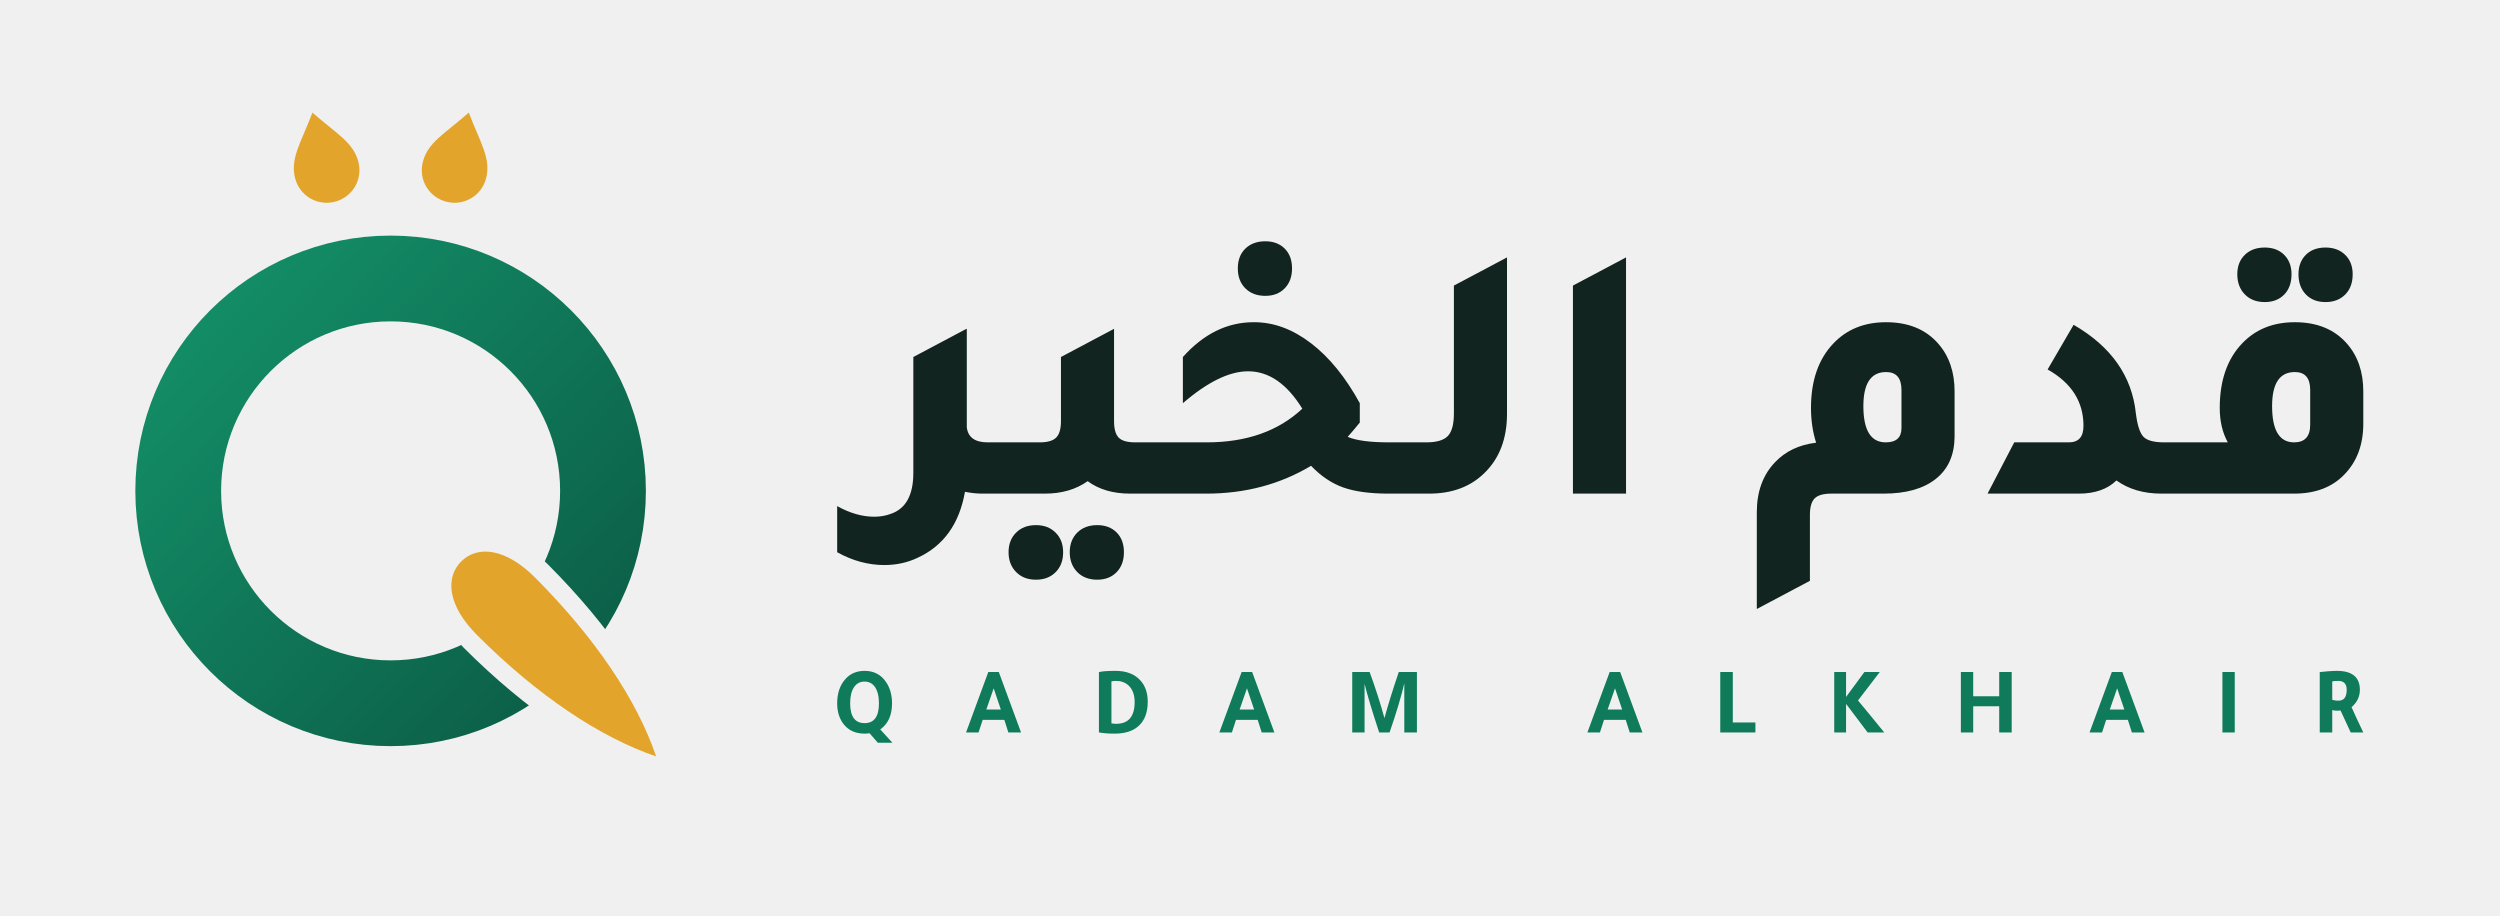
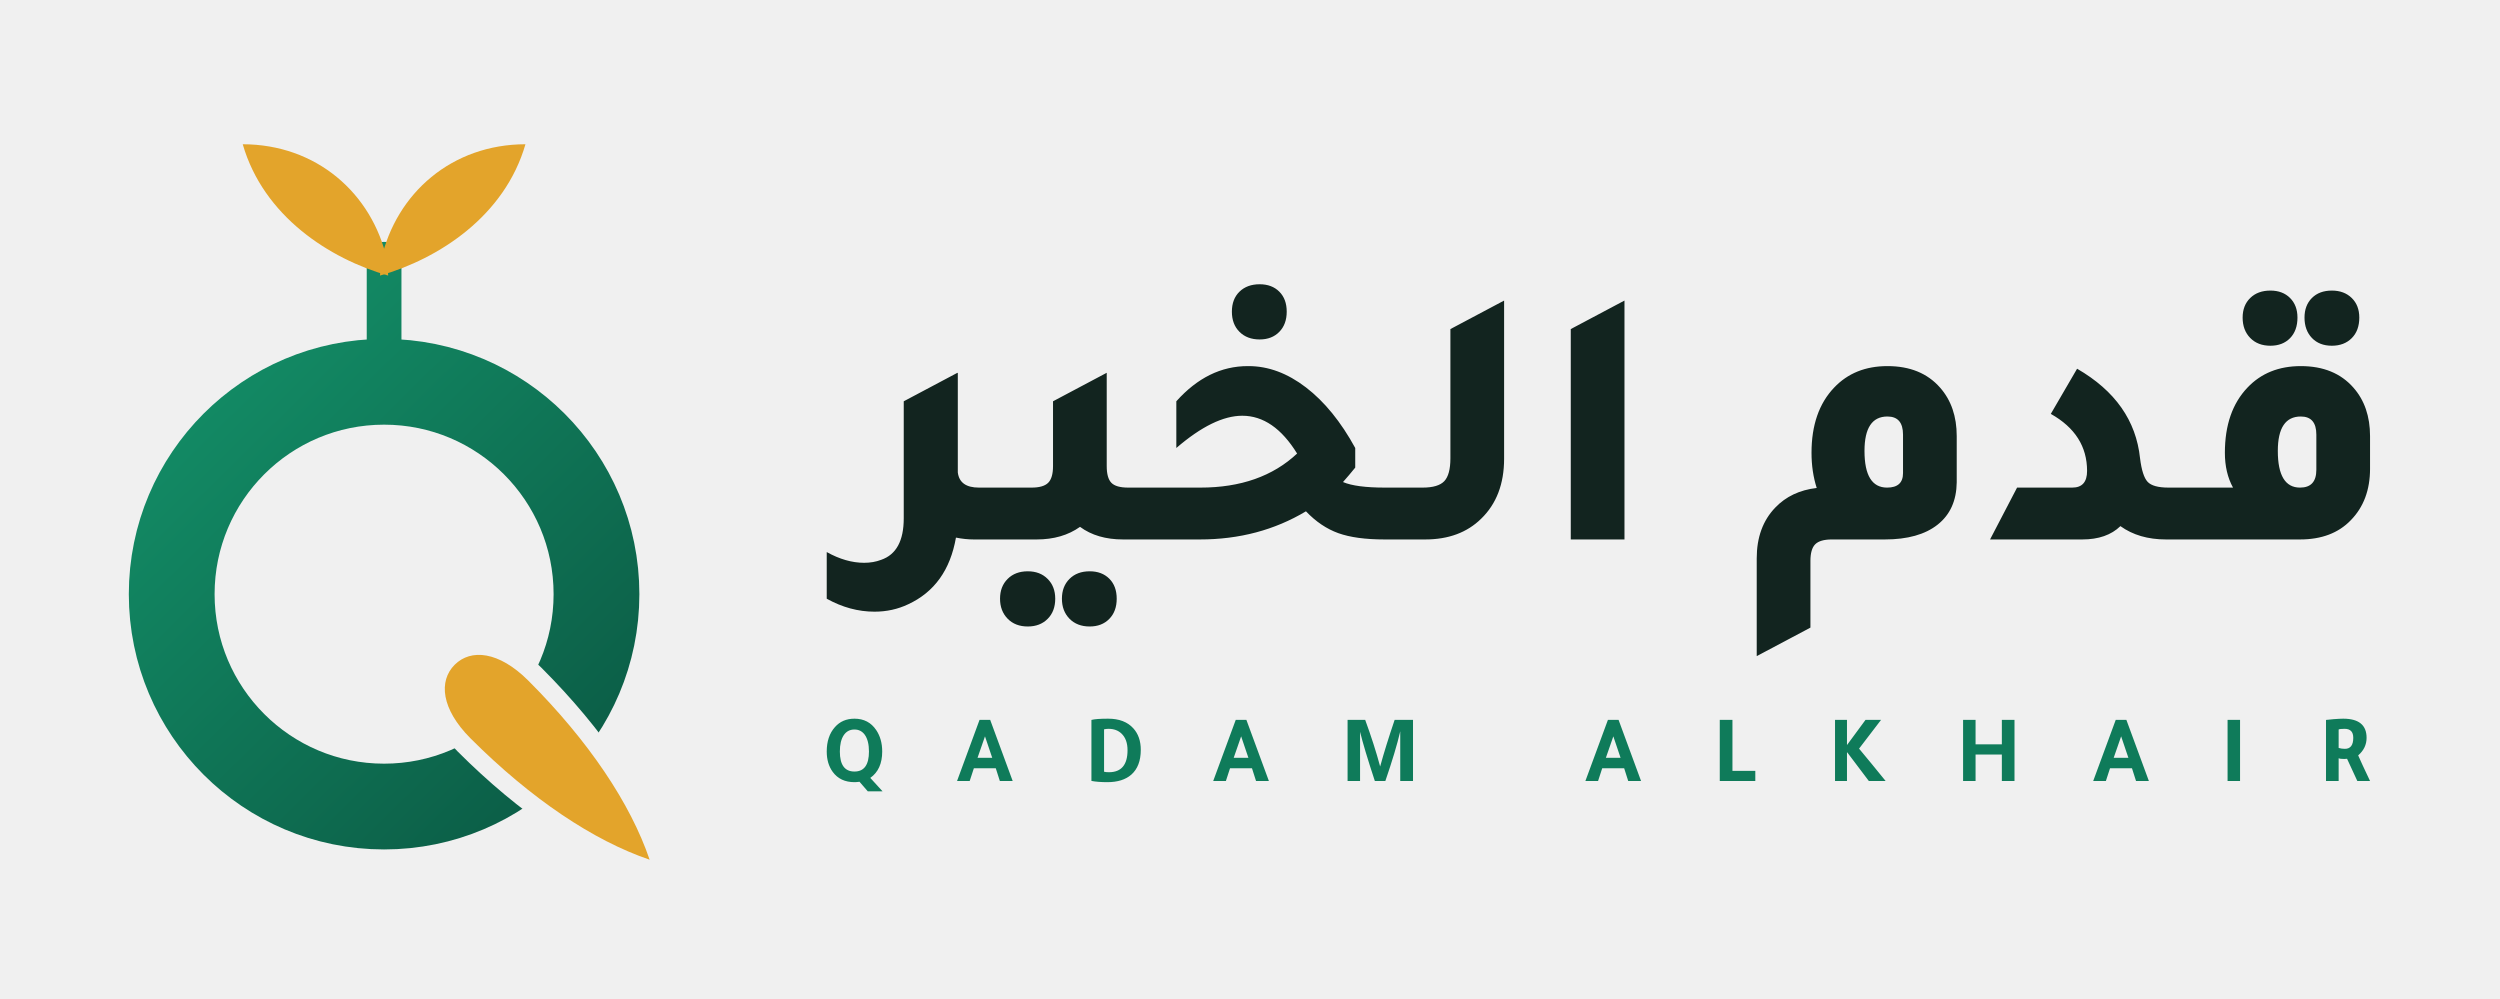
- <svg xmlns="http://www.w3.org/2000/svg" viewBox="0 0 628 230" width="628" height="230" role="img">
+ <svg xmlns="http://www.w3.org/2000/svg" viewBox="0 0 621 248" width="621" height="248" role="img">
  <defs>
-     <linearGradient id="gh1" x1="24" y1="34" x2="168" y2="172" gradientUnits="userSpaceOnUse">
+     <linearGradient id="gh1" x1="24" y1="34" x2="168" y2="180" gradientUnits="userSpaceOnUse">
      <stop offset="0" stop-color="#159A6F" />
      <stop offset="1" stop-color="#0A5440" />
    </linearGradient>
-     <mask id="mh1" maskUnits="userSpaceOnUse" x="0" y="0" width="200" height="200">
+     <mask id="mh1" maskUnits="userSpaceOnUse" x="-20" y="-20" width="240" height="240">
      <rect x="-20" y="-20" width="240" height="240" fill="#fff" />
-       <g transform="matrix(0.70711 0.70711 0.70711 -0.70711 124 126)">
+       <g transform="matrix(0.70711 0.70711 0.70711 -0.70711 124 140)">
        <path d="M58,0 C45,6.4 27,10 6,10 C-4.2,10 -9.5,5.6 -9.5,0 C-9.5,-5.6 -4.2,-10 6,-10 C27,-10 45,-6.4 58,0 Z" fill="#000" stroke="#000" stroke-width="9" stroke-linejoin="round" />
      </g>
    </mask>
  </defs>
-   <g transform="translate(-1.40 7.37) scale(1.02599)">
-     <g transform="translate(-3 11)">
-       <circle cx="100" cy="102" r="52" fill="none" stroke="url(#gh1)" stroke-width="21" mask="url(#mh1)" />
-       <g transform="matrix(0.70711 0.70711 0.70711 -0.70711 124 126)">
+   <g transform="translate(-4.02 29.90) scale(1.01458)">
+     <g transform="translate(-2 0)">
+       <circle cx="100" cy="116" r="52" fill="none" stroke="url(#gh1)" stroke-width="21" mask="url(#mh1)" />
+       <path d="M100,60 C100,48 100,42 100,34" stroke="url(#gh1)" stroke-width="8.5" stroke-linecap="round" fill="none" />
+       <g transform="translate(99 38) rotate(4) scale(1.28)">
+         <path d="M0,0 C11,-4 23,-13 26,-27 C12,-26 2,-16 0,-3 Z" fill="#E3A42B" />
+       </g>
+       <g transform="translate(101 38) rotate(-4) scale(-1.28 1.28)">
+         <path d="M0,0 C11,-4 23,-13 26,-27 C12,-26 2,-16 0,-3 Z" fill="#E3A42B" />
+       </g>
+       <g transform="matrix(0.70711 0.70711 0.70711 -0.70711 124 140)">
        <path d="M58,0 C45,6.4 27,10 6,10 C-4.2,10 -9.5,5.6 -9.5,0 C-9.5,-5.6 -4.2,-10 6,-10 C27,-10 45,-6.4 58,0 Z" fill="#E3A42B" />
-       </g>
-       <g transform="translate(84 22) rotate(-14)">
-         <path d="M0,-13 C4.5,-6.5 8,-3.5 8,1.5 C8,6 4.4,9.5 0,9.5 C-4.4,9.5 -8,6 -8,1.5 C-8,-3.5 -4.5,-6.5 0,-13 Z" fill="#E3A42B" />
-       </g>
-       <g transform="translate(116 22) rotate(14)">
-         <path d="M0,-13 C4.5,-6.5 8,-3.5 8,1.5 C8,6 4.4,9.5 0,9.5 C-4.4,9.5 -8,6 -8,1.5 C-8,-3.5 -4.5,-6.5 0,-13 Z" fill="#E3A42B" />
      </g>
    </g>
  </g>
-   <g transform="translate(216.46 124.00)">
+   <g transform="translate(211.52 134.00)">
    <path d="M31.65 -12.88H40.66V0.00H30.36Q28.24 0.00 25.94 -0.46Q23.83 11.59 14.08 16.10Q10.21 17.94 5.70 17.94Q-0.37 17.94 -6.16 14.72V3.13Q-1.38 5.80 3.13 5.80Q5.43 5.80 7.36 5.06Q12.97 3.13 12.97 -5.24V-34.32L26.31 -41.40V-41.31L26.40 -41.40V-16.65Q26.86 -12.88 31.65 -12.88Z M68.72 -12.88H77.65V0.00H67.44Q61.00 0.00 56.76 -3.13Q52.35 0.00 46.00 0.00H35.70V-12.88H44.71Q47.66 -12.88 48.85 -14.08Q50.05 -15.27 50.05 -18.22V-34.32L63.39 -41.40V-18.22Q63.39 -15.27 64.54 -14.08Q65.69 -12.88 68.72 -12.88ZM43.79 7.91Q46.83 7.91 48.71 9.80Q50.60 11.68 50.60 14.72Q50.60 17.85 48.71 19.73Q46.83 21.62 43.79 21.62Q40.66 21.62 38.78 19.69Q36.89 17.76 36.89 14.72Q36.89 11.68 38.78 9.80Q40.66 7.91 43.79 7.91ZM59.16 7.91Q62.19 7.91 64.03 9.75Q65.87 11.59 65.87 14.72Q65.87 17.85 64.03 19.73Q62.19 21.62 59.16 21.62Q56.03 21.62 54.14 19.69Q52.26 17.76 52.26 14.72Q52.26 11.68 54.14 9.80Q56.03 7.91 59.16 7.91Z M101.38 -49.68Q98.26 -49.68 96.37 -51.57Q94.48 -53.45 94.48 -56.58Q94.48 -59.71 96.37 -61.55Q98.26 -63.39 101.38 -63.39Q104.42 -63.39 106.26 -61.55Q108.10 -59.71 108.10 -56.58Q108.10 -53.45 106.26 -51.57Q104.42 -49.68 101.38 -49.68ZM132.48 -12.88H140.76V0.00H132.39Q125.30 0.00 120.93 -1.56Q116.56 -3.13 112.88 -6.99Q101.20 0.00 86.57 0.00H72.77V-12.88H86.66Q101.66 -12.88 110.68 -21.34Q104.88 -30.73 97.06 -30.73Q89.98 -30.73 80.68 -22.72V-34.32Q88.50 -43.06 98.44 -43.06H98.62Q105.98 -43.06 112.88 -37.77Q119.78 -32.48 125.12 -22.72V-17.85Q123.56 -15.92 122.08 -14.26Q125.30 -12.88 132.48 -12.88Z M135.88 0.00V-12.88H141.86Q145.73 -12.88 147.25 -14.49Q148.76 -16.10 148.76 -20.15V-52.26L162.10 -59.34V-20.06Q162.10 -10.67 156.40 -5.15Q151.16 0.00 142.51 0.00Z M178.66 0.00V-52.26L192.00 -59.34V0.00Z M239.75 -12.79Q238.46 -16.84 238.46 -21.53Q238.46 -31.83 244.08 -37.72Q249.14 -43.06 257.32 -43.06Q265.70 -43.06 270.39 -37.72Q274.53 -33.03 274.53 -25.67V-14.17Q274.44 -7.36 269.79 -3.68Q265.14 0.00 256.68 0.00H243.52Q240.58 0.00 239.38 1.20Q238.19 2.39 238.19 5.34V21.90L224.85 28.98V4.69Q224.85 -3.13 229.45 -7.91Q233.40 -12.05 239.75 -12.79ZM261.19 -16.47V-26.04Q261.19 -30.54 257.32 -30.54Q251.62 -30.54 251.62 -21.99Q251.62 -12.88 257.23 -12.88Q261.19 -12.88 261.19 -16.47Z M282.81 0.00 289.52 -12.88H303.23Q306.91 -12.88 306.91 -17.02Q306.91 -26.13 297.90 -31.19L304.43 -42.41Q318.60 -34.22 320.07 -20.15Q320.62 -15.73 321.95 -14.31Q323.29 -12.88 327.15 -12.88H334.51V0.00H326.51Q319.79 0.00 315.19 -3.31Q311.79 0.00 305.72 0.00Z M352.45 -48.12Q349.32 -48.12 347.44 -50.05Q345.55 -51.98 345.55 -55.11Q345.55 -58.14 347.44 -59.98Q349.32 -61.82 352.45 -61.82Q355.49 -61.82 357.33 -59.98Q359.17 -58.14 359.17 -55.11Q359.17 -51.89 357.33 -50.00Q355.49 -48.12 352.45 -48.12ZM367.72 -48.12Q364.60 -48.12 362.76 -50.05Q360.92 -51.98 360.92 -55.11Q360.92 -58.14 362.76 -59.98Q364.60 -61.82 367.72 -61.82Q370.76 -61.82 372.65 -59.98Q374.53 -58.14 374.53 -55.11Q374.53 -51.89 372.65 -50.00Q370.76 -48.12 367.72 -48.12ZM329.54 0.00V-12.88H343.16Q341.14 -16.56 341.14 -21.53Q341.14 -31.83 346.75 -37.72Q351.81 -43.06 360.00 -43.06Q368.37 -43.06 373.06 -37.72Q377.20 -33.03 377.20 -25.67V-17.57Q377.20 -9.66 372.42 -4.78Q367.82 0.00 359.81 0.00ZM363.86 -26.04Q363.86 -30.54 360.00 -30.54Q354.29 -30.54 354.29 -21.99Q354.29 -12.88 359.81 -12.88Q363.86 -12.88 363.86 -17.30Z" fill="#12241F" />
  </g>
-   <g transform="translate(209.34 184.00)">
+   <g transform="translate(204.40 194.00)">
    <path d="M9.10 0.19Q8.42 0.29 7.85 0.29Q4.32 0.29 2.45 -2.26Q0.96 -4.30 0.96 -7.32Q0.96 -11.09 2.98 -13.37Q4.82 -15.48 7.85 -15.48Q11.35 -15.48 13.25 -12.65Q14.74 -10.44 14.74 -7.32Q14.74 -2.86 11.78 -0.77Q13.18 0.79 14.83 2.57H11.16ZM7.85 -2.35Q11.45 -2.35 11.45 -7.32Q11.45 -10.01 10.42 -11.47Q9.46 -12.79 7.85 -12.79Q6.12 -12.79 5.17 -11.35Q4.22 -9.91 4.22 -7.32Q4.22 -2.35 7.85 -2.35Z M38.92 -15.19H41.56L47.15 0.00H43.96Q43.55 -1.20 42.95 -3.17H37.51Q37.17 -2.09 36.47 0.00H33.33ZM40.27 -11.09Q39.59 -9.19 38.42 -5.76H42.07Q40.94 -9.07 40.27 -11.09Z M66.71 -15.17Q67.88 -15.48 70.86 -15.48Q74.96 -15.48 77.12 -13.08Q78.97 -11.04 78.97 -7.75Q78.97 -3.65 76.62 -1.58Q74.48 0.29 70.67 0.29Q68.27 0.29 66.71 -0.02ZM69.85 -2.30Q70.33 -2.18 71.05 -2.18Q75.68 -2.18 75.68 -7.66Q75.68 -10.37 74.15 -11.81Q72.90 -12.96 70.98 -12.96Q70.43 -12.96 69.85 -12.84Z M102.56 -15.19H105.20L110.79 0.00H107.60Q107.19 -1.20 106.59 -3.17H101.14Q100.80 -2.09 100.11 0.00H96.96ZM103.90 -11.09Q103.23 -9.19 102.05 -5.76H105.70Q104.57 -9.07 103.90 -11.09Z M138.43 -3.60Q139.77 -8.52 142.03 -15.19H146.59V0.00H143.42V-12.34Q142.29 -7.46 139.72 0.00H137.11Q134.40 -8.23 133.44 -12.22V0.00H130.34V-15.19H134.71Q136.96 -9.05 138.43 -3.60Z M195.01 -15.19H197.65L203.24 0.00H200.05Q199.64 -1.20 199.04 -3.17H193.59Q193.25 -2.09 192.56 0.00H189.41ZM196.35 -11.09Q195.68 -9.19 194.50 -5.76H198.15Q197.02 -9.07 196.35 -11.09Z M222.79 0.00V-15.19H225.94V-2.52H231.62V0.00Z M254.39 -15.19V-8.93Q257.56 -13.22 259.00 -15.19H262.86Q260.39 -11.95 257.39 -8.04Q260.54 -4.27 263.99 0.00H259.82Q257.61 -2.95 254.46 -7.10H254.39V0.00H251.42V-15.19Z M286.33 0.00H283.23V-15.19H286.33V-9.10H292.86V-15.19H296.00V0.00H292.86V-6.58H286.33Z M321.15 -15.19H323.79L329.38 0.00H326.19Q325.78 -1.20 325.18 -3.17H319.73Q319.39 -2.09 318.70 0.00H315.55ZM322.49 -11.09Q321.82 -9.19 320.64 -5.76H324.29Q323.16 -9.07 322.49 -11.09Z M352.03 -15.19V0.00H348.93V-15.19Z M373.38 0.00V-15.17Q373.72 -15.24 375.28 -15.36Q376.84 -15.48 377.65 -15.48Q383.46 -15.48 383.46 -10.73Q383.46 -8.16 381.37 -6.36Q382.24 -4.37 384.32 0.00H381.16Q379.98 -2.57 378.61 -5.52Q378.35 -5.47 377.89 -5.47Q376.84 -5.47 376.52 -5.66V0.00ZM376.52 -12.79V-8.21Q377.24 -7.99 378.08 -7.99Q380.15 -7.99 380.15 -10.73Q380.15 -12.96 378.01 -12.96Q376.79 -12.96 376.52 -12.79Z" fill="#0F7B5A" />
  </g>
</svg>
